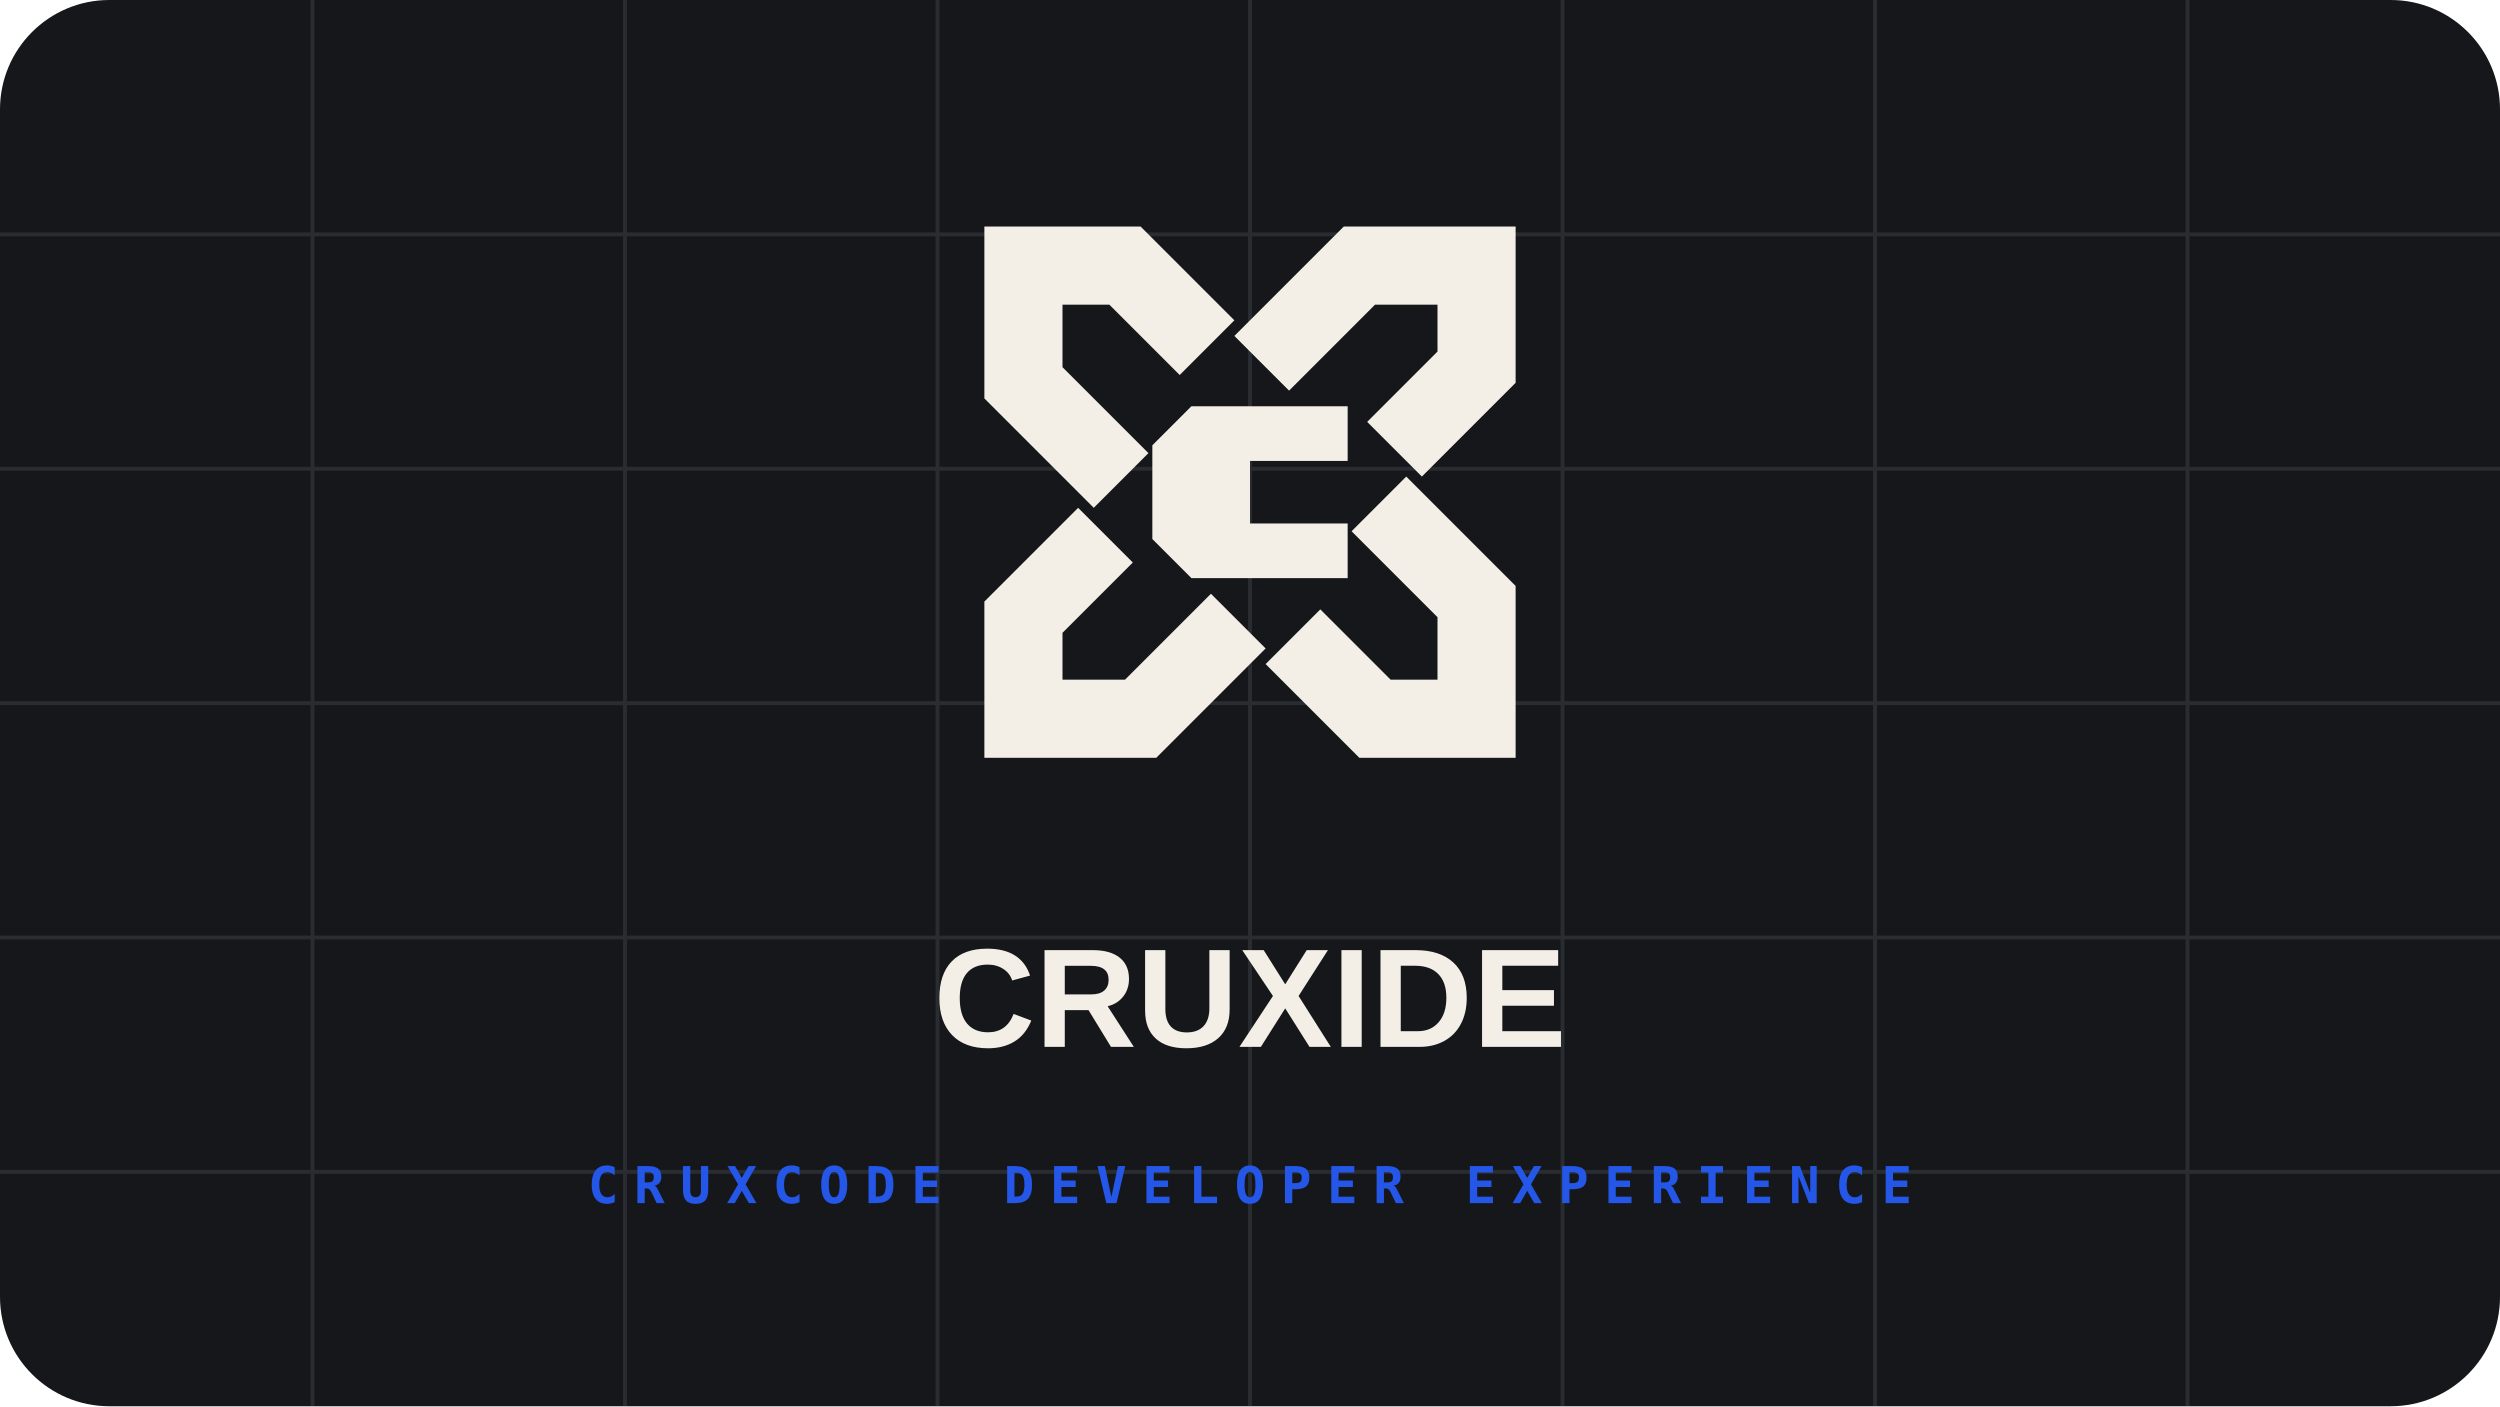
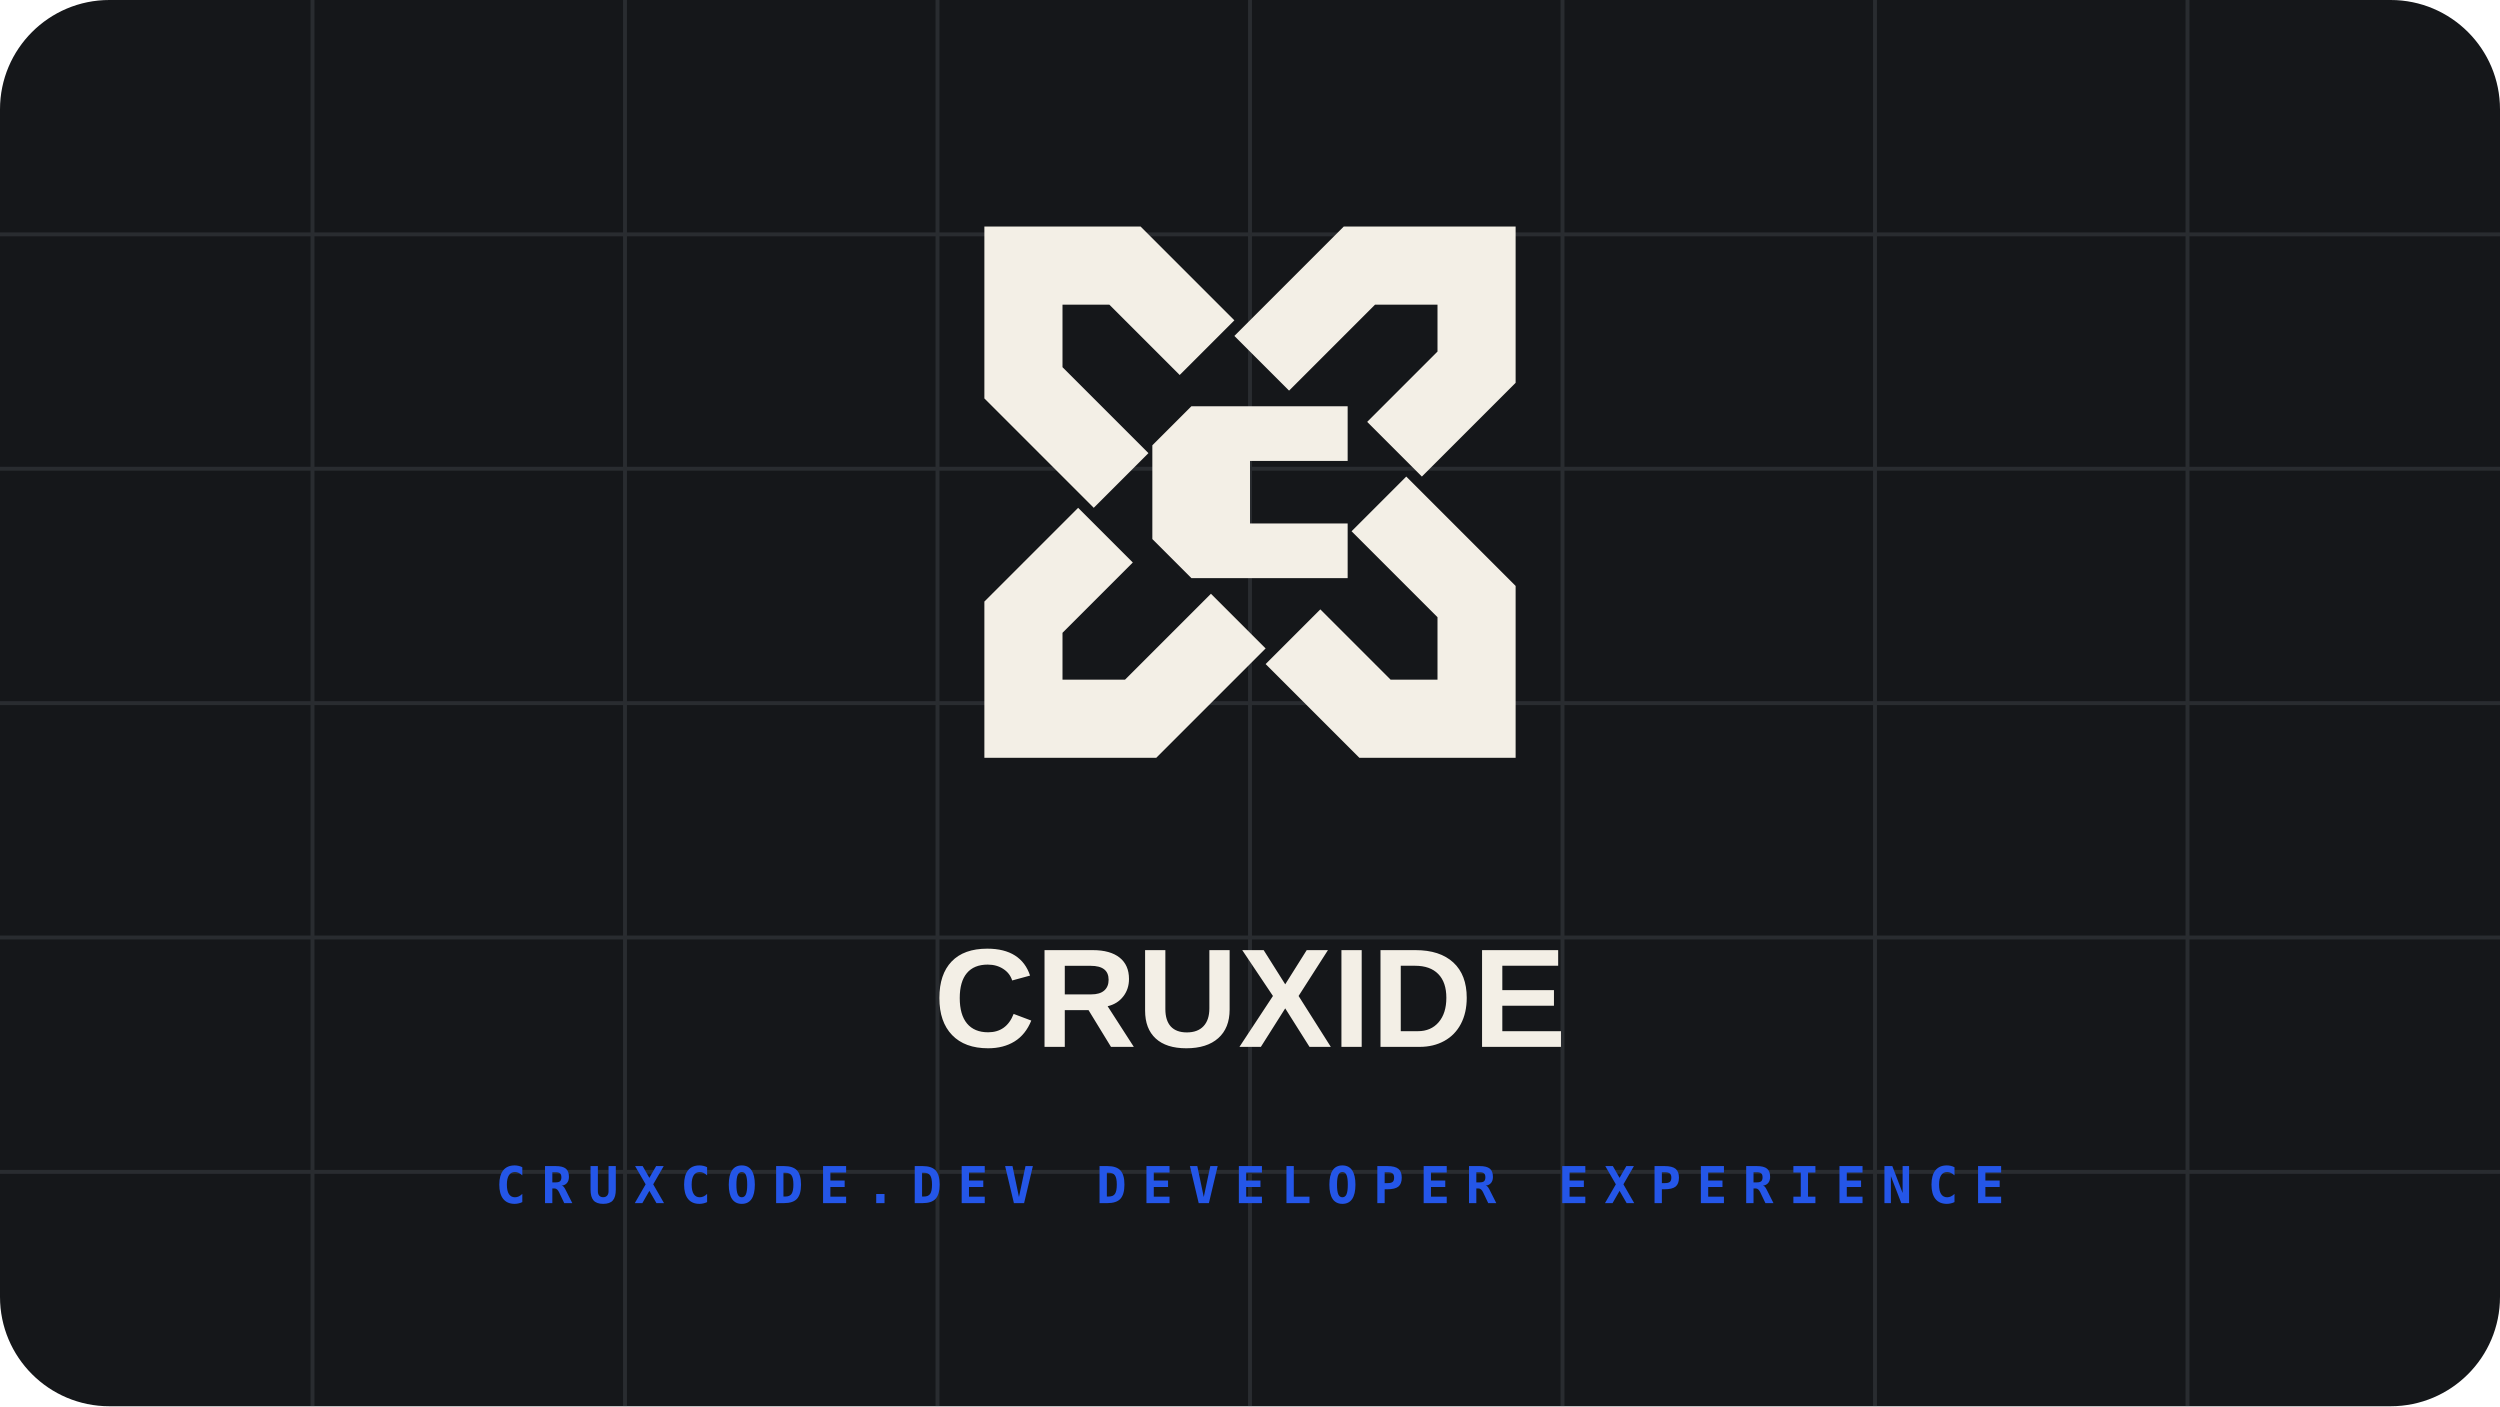
<svg xmlns="http://www.w3.org/2000/svg" width="640" height="360" viewBox="0 0 640 360">
  <rect width="640" height="360" rx="28" fill="#15171A" />
  <path opacity=".2" stroke="#7A8088" d="M0 60h640M0 120h640M0 180h640M0 240h640M0 300h640M80 0v360M160 0v360M240 0v360M320 0v360M400 0v360M480 0v360M560 0v360" />
  <g transform="translate(252 58)" fill="#F3EFE6">
    <path d="M0 0H40L64 24L50 38L32 20H20V36L42 58L28 72L0 44V0Z" />
    <path d="M136 0V40L112 64L98 50L116 32V20H100L78 42L64 28L92 0H136Z" />
    <path d="M136 136H96L72 112L86 98L104 116H116V100L94 78L108 64L136 92V136Z" />
    <path d="M0 136V96L24 72L38 86L20 104V116H36L58 94L72 108L44 136H0Z" />
    <path d="M53 46H93V60H68V76H93V90H53L43 80V56L53 46Z" />
  </g>
  <text x="320" y="268" text-anchor="middle" fill="#F3EFE6" font-family="Space Grotesk, Arial, sans-serif" font-size="36" font-weight="700">CRUXIDE</text>
-   <text x="320" y="308" text-anchor="middle" fill="#2456E8" font-family="Roboto Mono, monospace" font-size="13" font-weight="700" letter-spacing="4">CRUXCODE DEVELOPER EXPERIENCE</text>
+   <text x="320" y="308" text-anchor="middle" fill="#2456E8" font-family="Roboto Mono, monospace" font-size="13" font-weight="700" letter-spacing="4">CRUXCODE.DEV DEVELOPER EXPERIENCE</text>
</svg>
